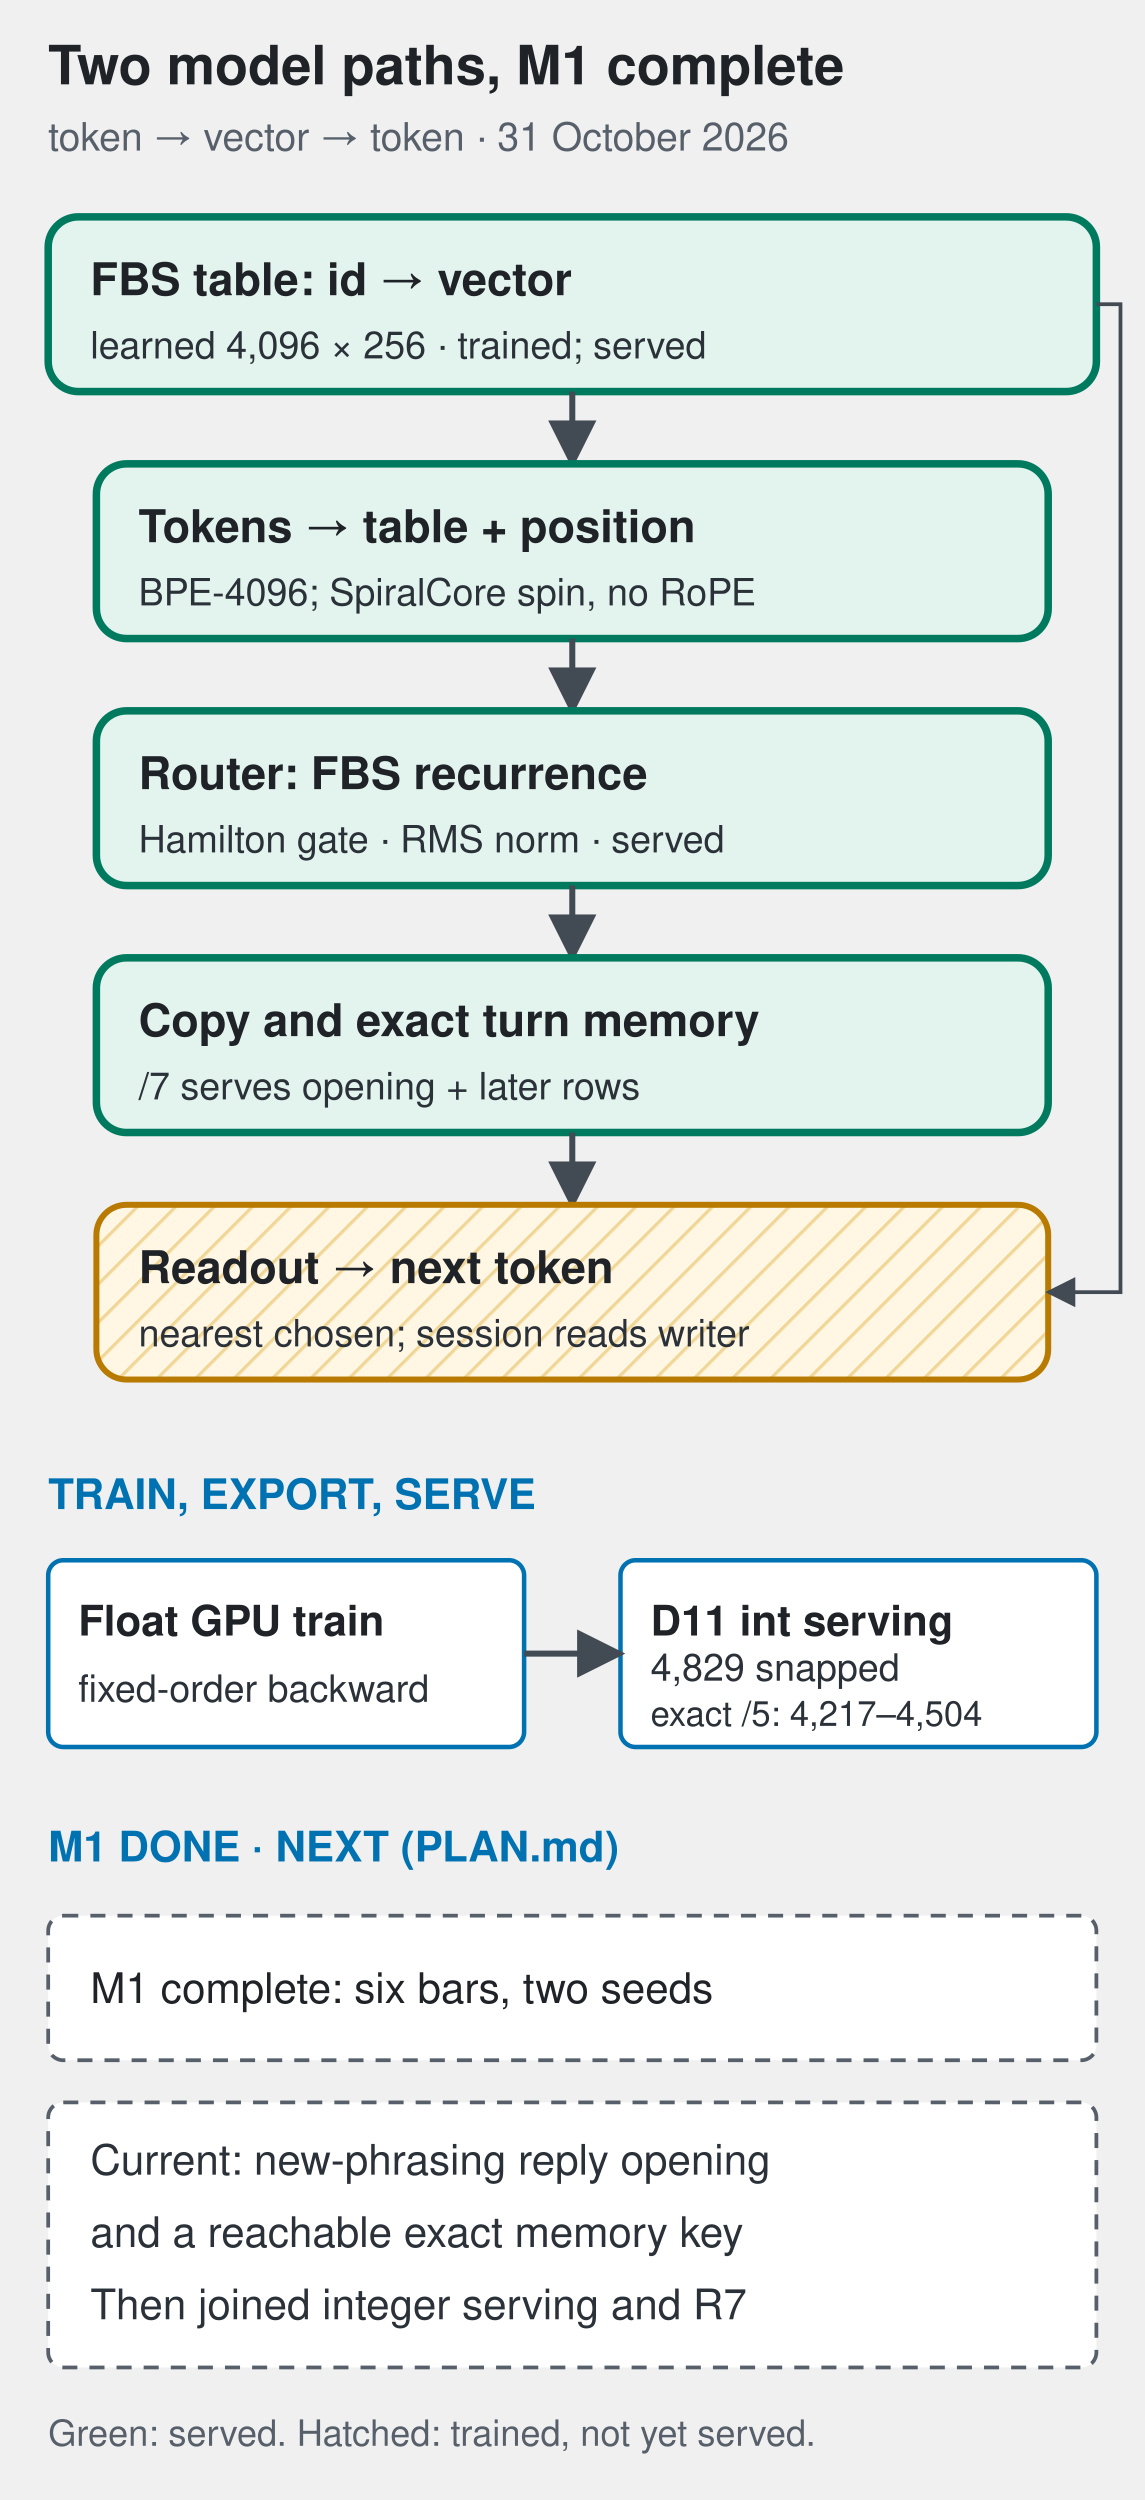
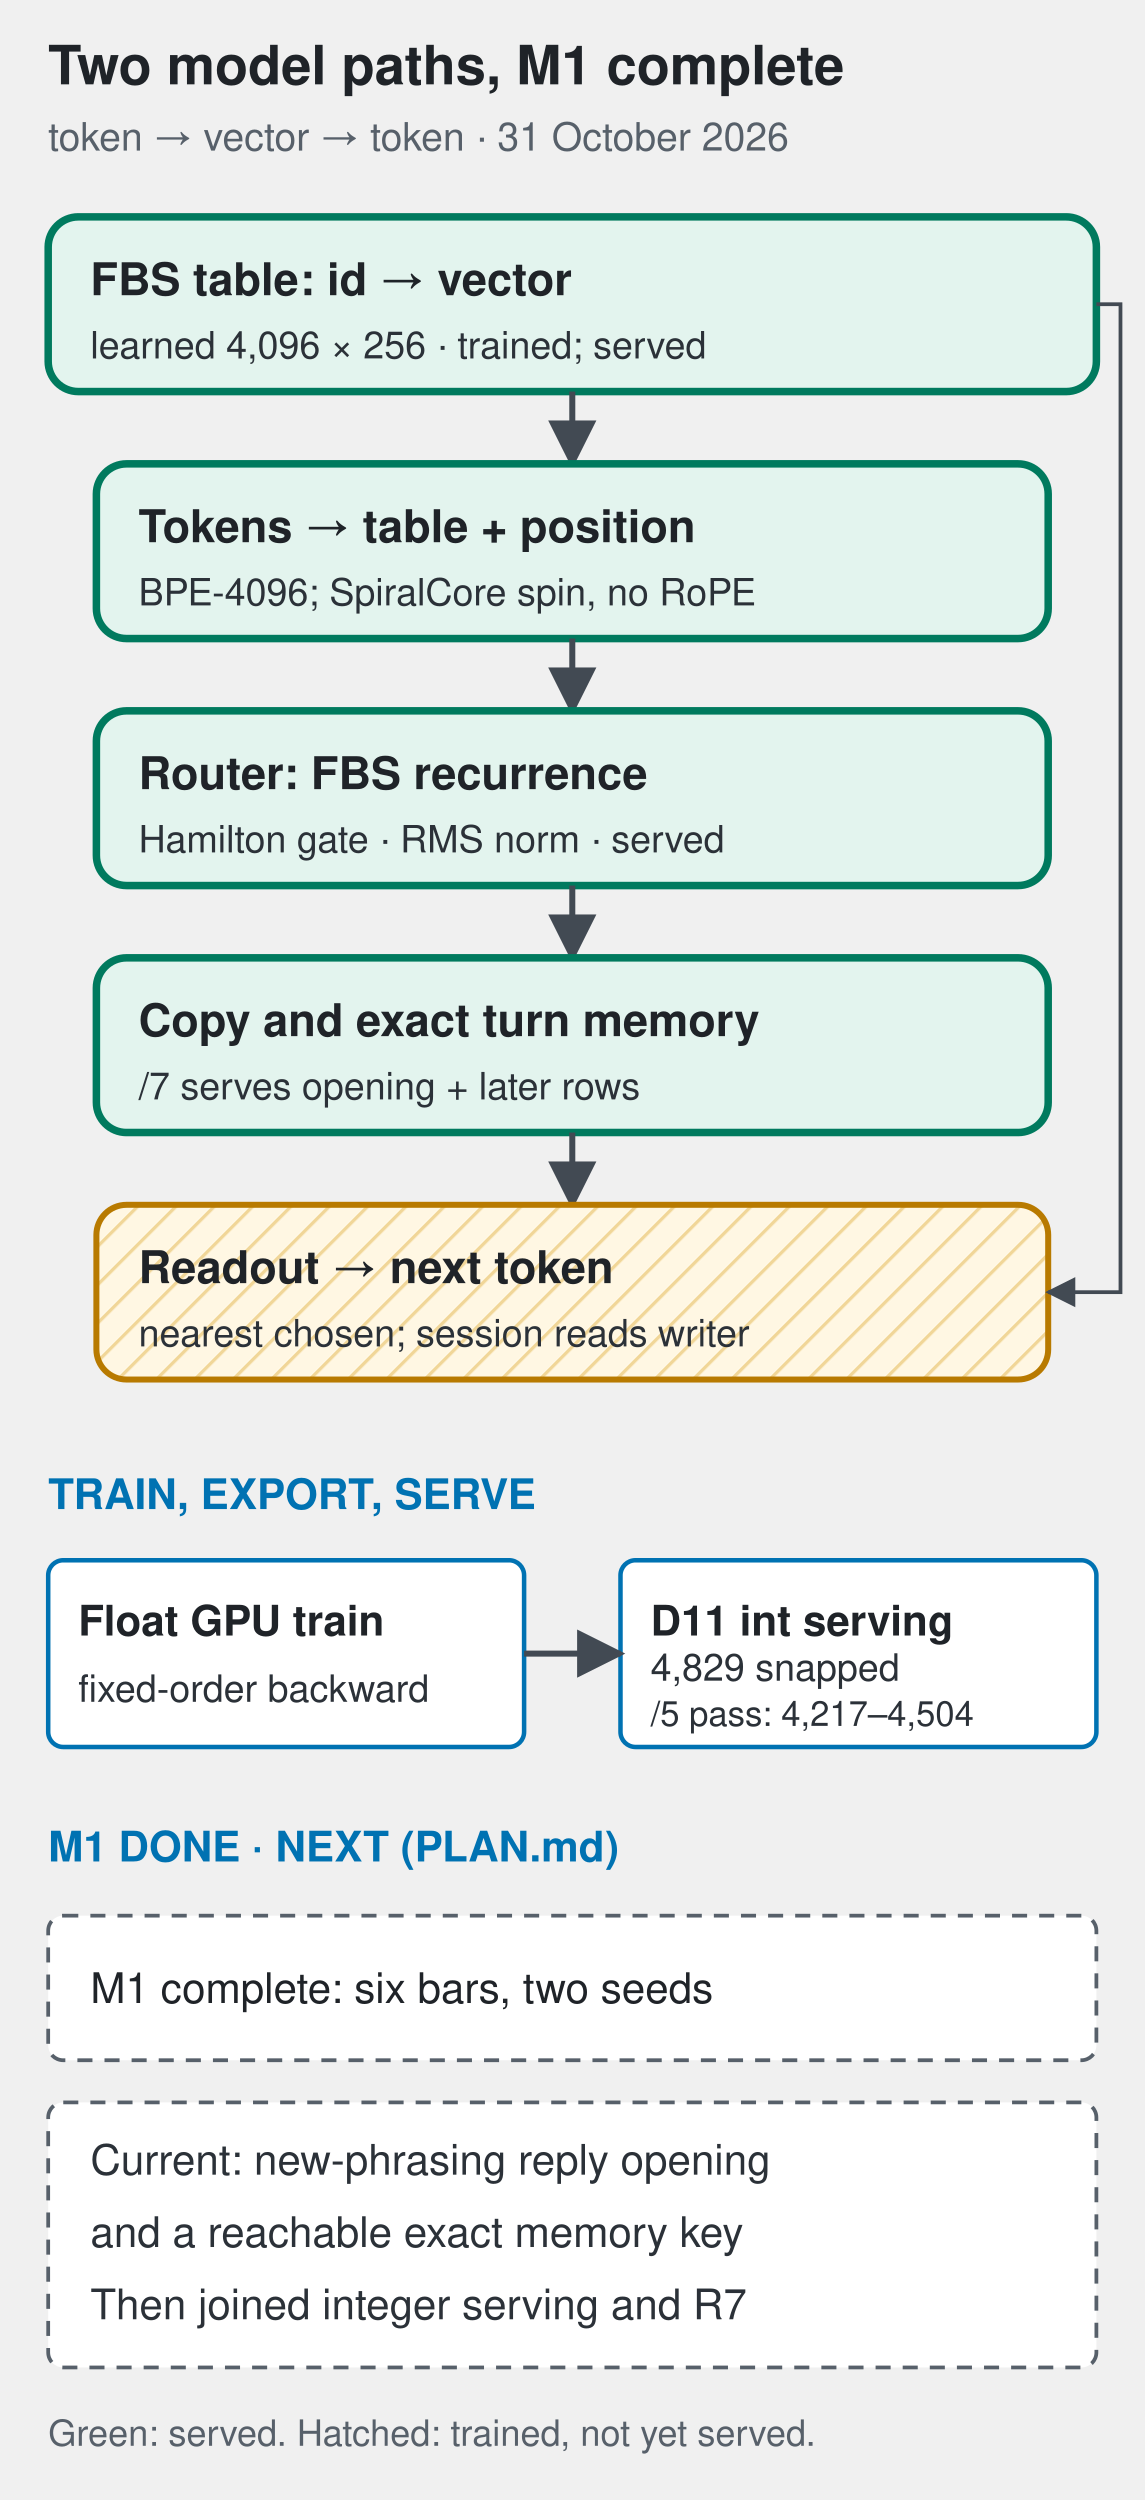
<svg xmlns="http://www.w3.org/2000/svg" viewBox="0 0 380 830" width="380" height="830" role="img" aria-labelledby="t d" font-family="-apple-system, BlinkMacSystemFont, 'Segoe UI', Helvetica, Arial, sans-serif">
  <defs>
    <marker id="ah" viewBox="0 0 10 10" refX="9" refY="5" markerWidth="8" markerHeight="8" orient="auto-start-reverse">
      <path d="M0,0 L10,5 L0,10 z" fill="#424A53" />
    </marker>
    <pattern id="hP" width="9" height="9" patternUnits="userSpaceOnUse" patternTransform="rotate(45)">
      <rect width="9" height="9" fill="#FFF7E3" />
      <line x1="0" y1="0" x2="0" y2="9" stroke="#F1D79A" stroke-width="2.2" />
    </pattern>
    <pattern id="hF" width="8" height="8" patternUnits="userSpaceOnUse">
      <rect width="8" height="8" fill="#F0F2F4" />
      <path d="M0,0 L8,8 M8,0 L0,8" stroke="#D3D8DD" stroke-width="1" />
    </pattern>
  </defs>
  <text x="16" y="28" font-size="18" font-weight="700" fill="#1F2328" text-anchor="start">Two model paths, M1 complete</text>
  <text x="16" y="50" font-size="13" font-weight="400" fill="#57606A" text-anchor="start">token → vector → token · 31 October 2026</text>
  <rect x="16" y="72" width="348" height="58" rx="10" fill="#E3F4EE" stroke="#007A5E" stroke-width="2.5" />
  <text x="30" y="98" font-size="15" font-weight="700" fill="#1F2328" text-anchor="start">FBS table: id → vector</text>
  <text x="30" y="119" font-size="12.5" font-weight="400" fill="#2B3138" text-anchor="start">learned 4,096 × 256 · trained; served</text>
  <path d="M190,130 L190,154" fill="none" stroke="#424A53" stroke-width="2" marker-end="url(#ah)" />
  <rect x="32" y="154" width="316" height="58" rx="10" fill="#E3F4EE" stroke="#007A5E" stroke-width="2.5" />
  <text x="46" y="180" font-size="15" font-weight="700" fill="#1F2328" text-anchor="start">Tokens → table + position</text>
  <text x="46" y="201" font-size="12.5" font-weight="400" fill="#2B3138" text-anchor="start">BPE-4096; SpiralCore spin, no RoPE</text>
  <path d="M190,212 L190,236" fill="none" stroke="#424A53" stroke-width="2" marker-end="url(#ah)" />
  <rect x="32" y="236" width="316" height="58" rx="10" fill="#E3F4EE" stroke="#007A5E" stroke-width="2.5" />
  <text x="46" y="262" font-size="15" font-weight="700" fill="#1F2328" text-anchor="start">Router: FBS recurrence</text>
  <text x="46" y="283" font-size="12.5" font-weight="400" fill="#2B3138" text-anchor="start">Hamilton gate · RMS norm · served</text>
  <path d="M190,294 L190,318" fill="none" stroke="#424A53" stroke-width="2" marker-end="url(#ah)" />
  <rect x="32" y="318" width="316" height="58" rx="10" fill="#E3F4EE" stroke="#007A5E" stroke-width="2.5" />
  <text x="46" y="344" font-size="15" font-weight="700" fill="#1F2328" text-anchor="start">Copy and exact turn memory</text>
  <text x="46" y="365" font-size="12.5" font-weight="400" fill="#2B3138" text-anchor="start">/7 serves opening + later rows</text>
  <path d="M190,376 L190,400" fill="none" stroke="#424A53" stroke-width="2" marker-end="url(#ah)" />
  <rect x="32" y="400" width="316" height="58" rx="10" fill="url(#hP)" stroke="#B87A00" stroke-width="2" />
  <text x="46" y="426" font-size="15" font-weight="700" fill="#1F2328" text-anchor="start">Readout → next token</text>
  <text x="46" y="447" font-size="12.5" font-weight="400" fill="#2B3138" text-anchor="start">nearest chosen; session reads writer</text>
  <path d="M364,101 H372 V429 H348" fill="none" stroke="#424A53" stroke-width="1.25" marker-end="url(#ah)" />
  <text x="16" y="501" font-size="14" font-weight="700" fill="#0072B2" text-anchor="start">TRAIN, EXPORT, SERVE</text>
  <rect x="16" y="518" width="158" height="62" rx="5" fill="#FFFFFF" stroke="#0072B2" stroke-width="1.5" />
  <text x="26" y="543" font-size="14" font-weight="700" fill="#1F2328" text-anchor="start">Float GPU train</text>
  <text x="26" y="565" font-size="12.5" font-weight="400" fill="#2B3138" text-anchor="start">fixed-order backward</text>
  <rect x="206" y="518" width="158" height="62" rx="5" fill="#FFFFFF" stroke="#0072B2" stroke-width="1.5" />
  <text x="216" y="543" font-size="14" font-weight="700" fill="#1F2328" text-anchor="start">D11 int serving</text>
  <text x="216" y="558" font-size="12.5" font-weight="400" fill="#2B3138" text-anchor="start">4,829 snapped</text>
-   <text x="216" y="573" font-size="11.5" font-weight="400" fill="#2B3138" text-anchor="start">exact /5: 4,217–4,504</text>
+   <text x="216" y="573" font-size="11.5" font-weight="400" fill="#2B3138" text-anchor="start">/5 pass: 4,217–4,504</text>
  <path d="M174,549 L206,549" fill="none" stroke="#424A53" stroke-width="2" marker-end="url(#ah)" />
  <text x="16" y="618" font-size="14" font-weight="700" fill="#0072B2" text-anchor="start">M1 DONE · NEXT (PLAN.md)</text>
  <rect x="16" y="636" width="348" height="48" rx="5" fill="#FFFFFF" stroke="#57606A" stroke-width="1.25" stroke-dasharray="5 4" />
  <text x="30" y="665" font-size="14" font-weight="400" fill="#1F2328" text-anchor="start">M1 complete: six bars, two seeds</text>
  <rect x="16" y="698" width="348" height="88" rx="5" fill="#FFFFFF" stroke="#57606A" stroke-width="1.25" stroke-dasharray="5 4" />
  <text x="30" y="722" font-size="14" font-weight="400" fill="#2B3138" text-anchor="start">Current: new-phrasing reply opening</text>
  <text x="30" y="746" font-size="14" font-weight="400" fill="#2B3138" text-anchor="start">and a reachable exact memory key</text>
  <text x="30" y="770" font-size="14" font-weight="400" fill="#2B3138" text-anchor="start">Then joined integer serving and R7</text>
  <text x="16" y="812" font-size="12" font-weight="400" fill="#57606A" text-anchor="start">Green: served. Hatched: trained, not yet served.</text>
</svg>
